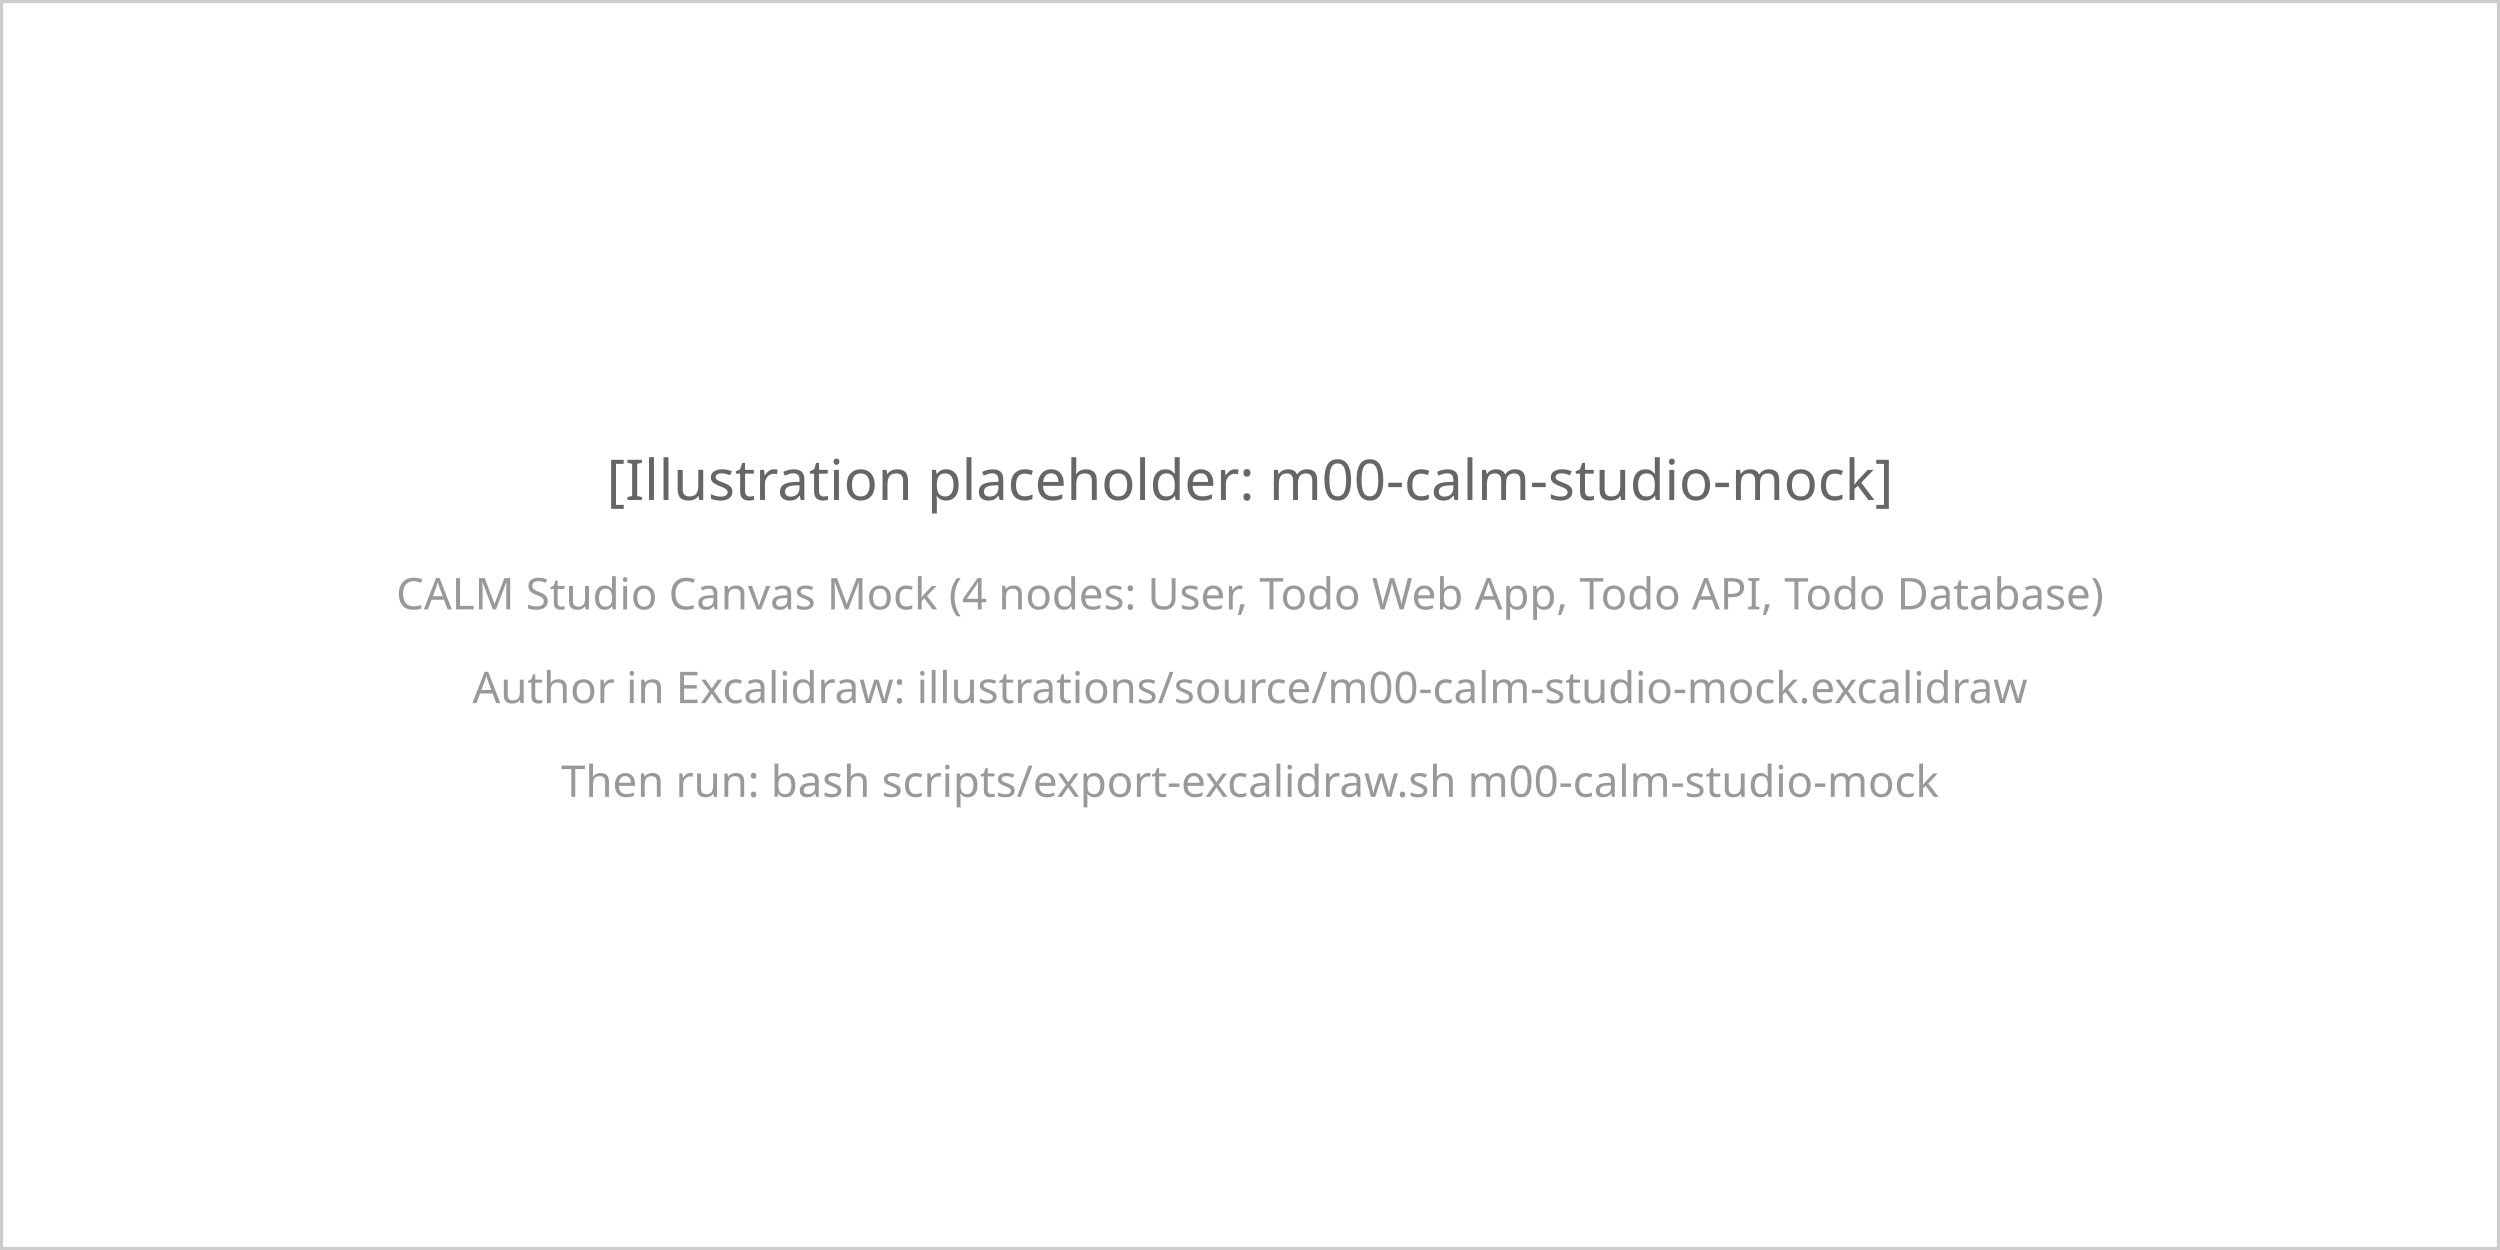
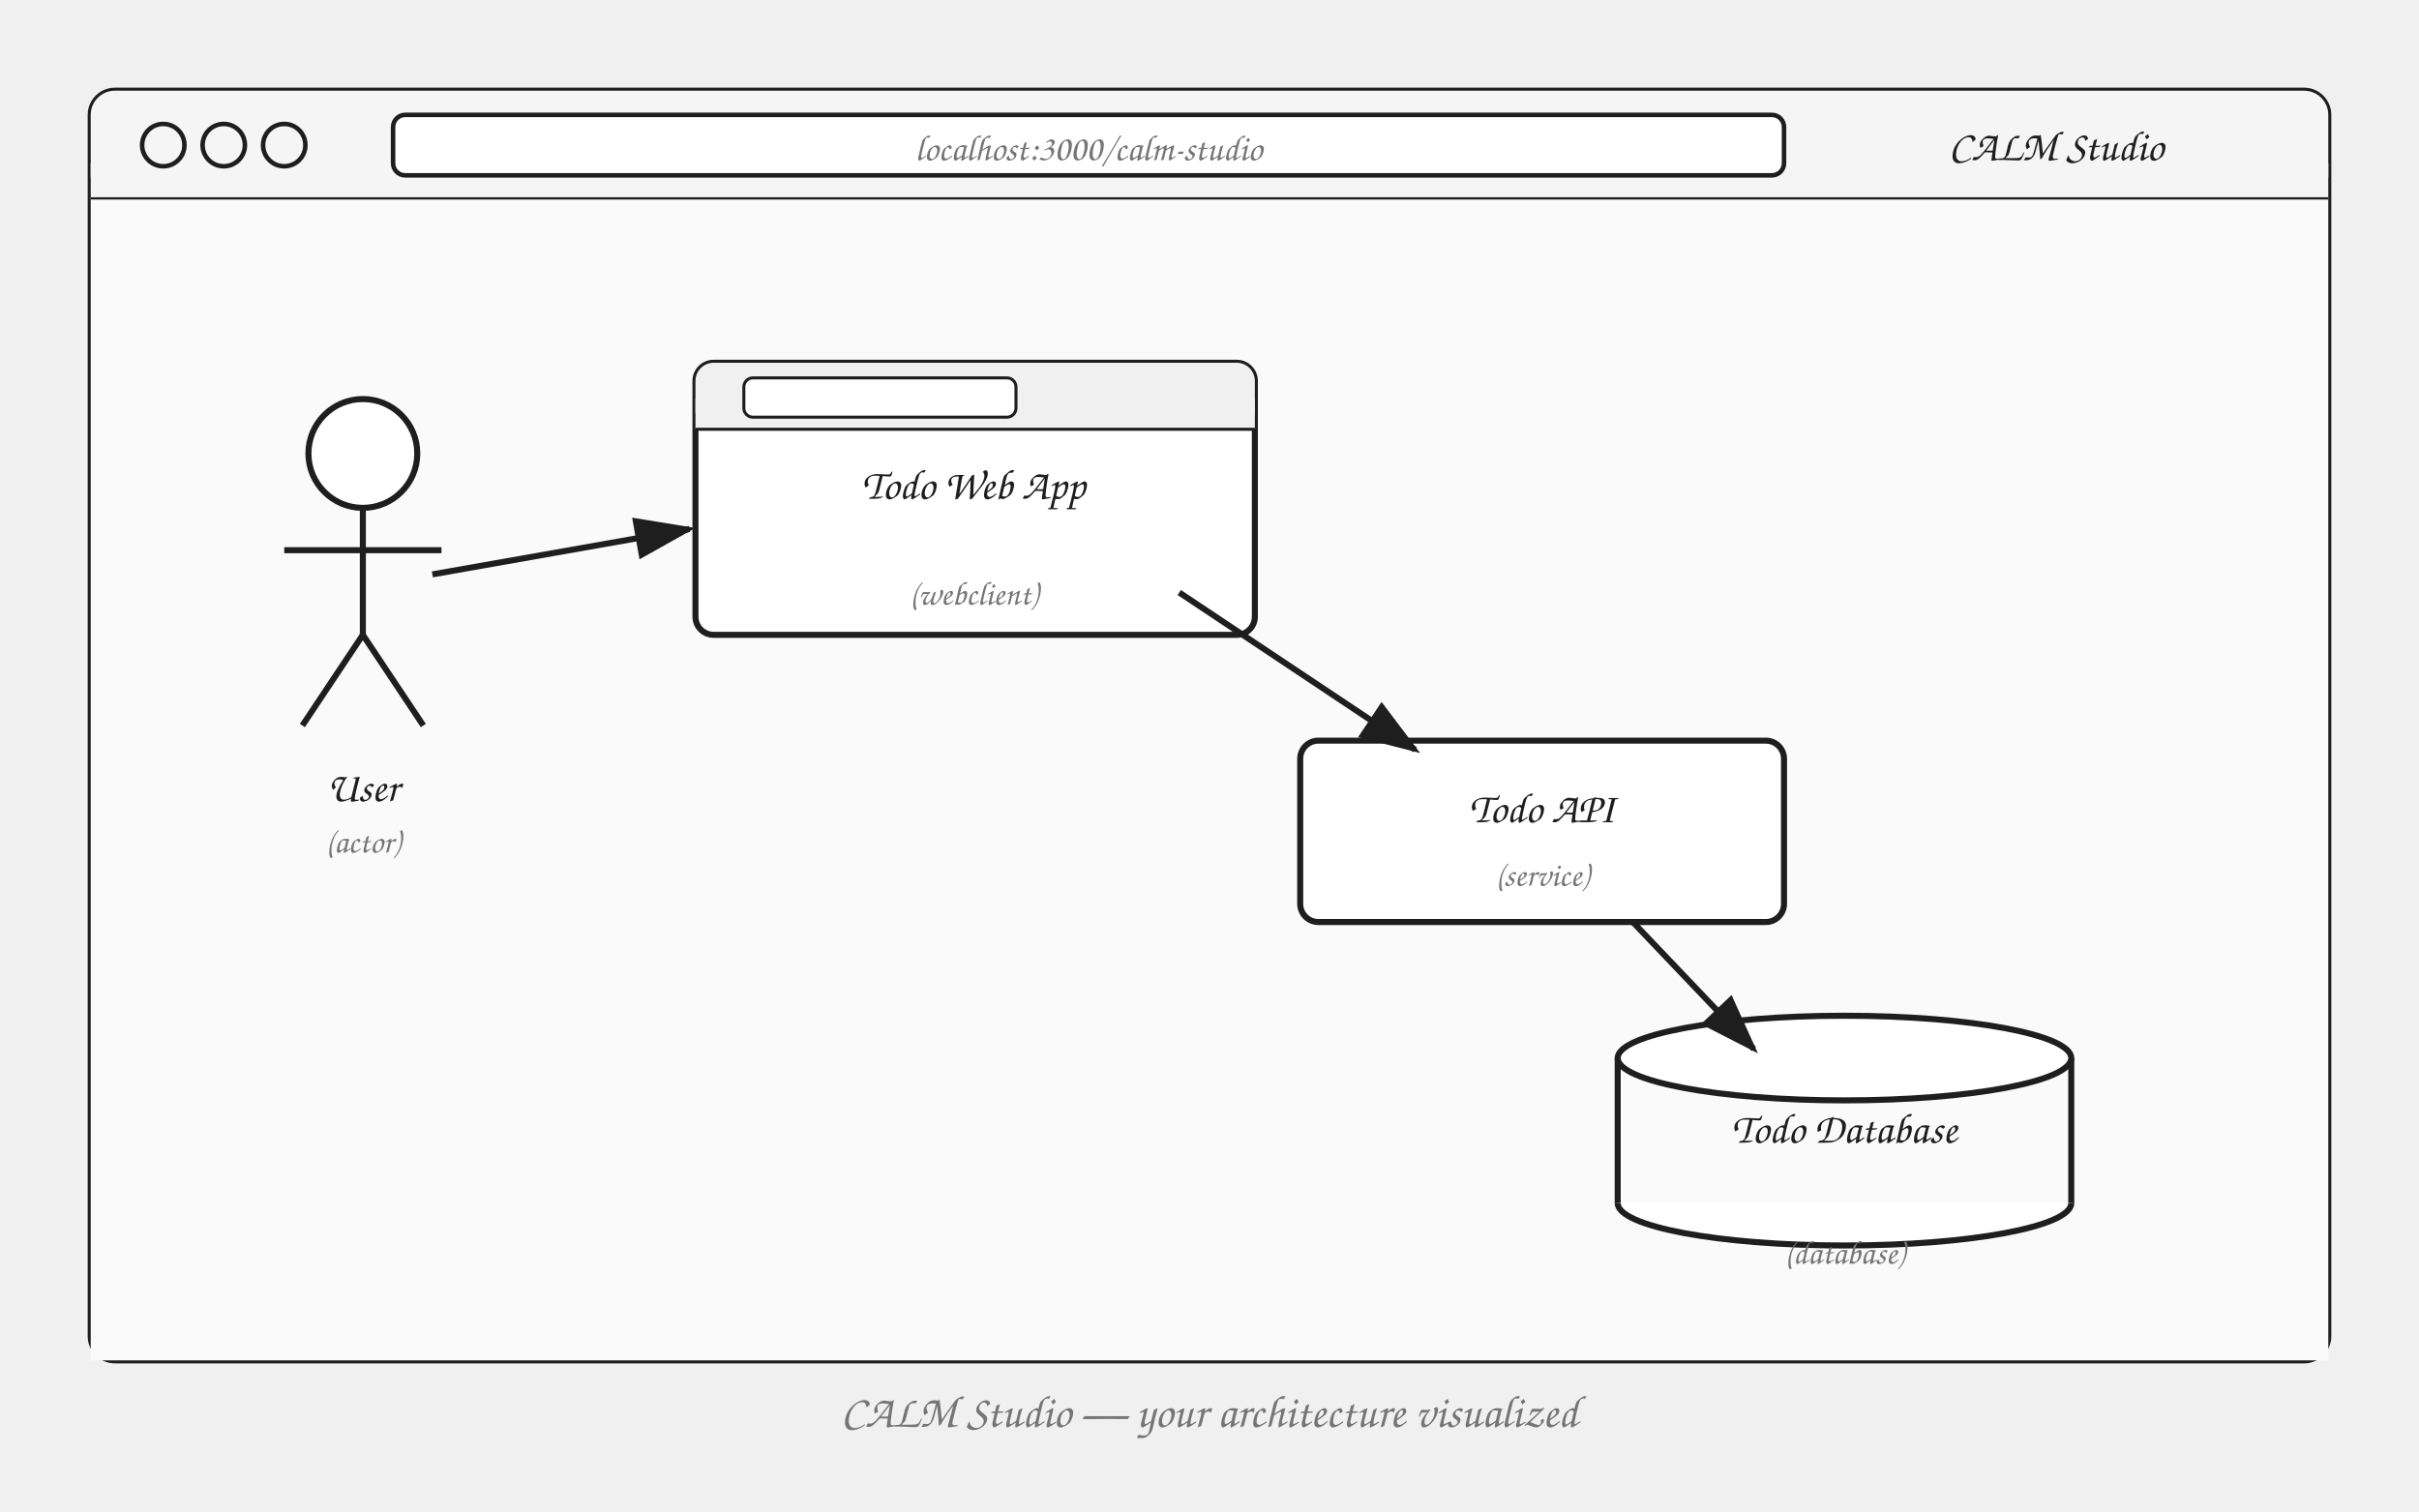
- <svg xmlns="http://www.w3.org/2000/svg" width="800" height="400" viewBox="0 0 800 400">
-   <rect width="800" height="400" fill="white" stroke="#cccccc" stroke-width="2" />
-   <text x="400" y="160" text-anchor="middle" font-family="sans-serif" font-size="18" fill="#666666">
-     [Illustration placeholder: m00-calm-studio-mock]
-   </text>
-   <text x="400" y="195" text-anchor="middle" font-family="sans-serif" font-size="14" fill="#999999">
-     CALM Studio Canvas Mock (4 nodes: User, Todo Web App, Todo API, Todo Database)
-   </text>
-   <text x="400" y="225" text-anchor="middle" font-family="sans-serif" font-size="14" fill="#999999">
-     Author in Excalidraw: illustrations/source/m00-calm-studio-mock.excalidraw
-   </text>
-   <text x="400" y="255" text-anchor="middle" font-family="sans-serif" font-size="14" fill="#999999">
-     Then run: bash scripts/export-excalidraw.sh m00-calm-studio-mock
-   </text>
+ <svg xmlns="http://www.w3.org/2000/svg" viewBox="0 0 800 500" width="800" height="500" style="background:#ffffff">
+   <defs>
+     <marker id="arr" markerWidth="10" markerHeight="7" refX="9" refY="3.5" orient="auto">
+       <polygon points="0 0, 10 3.5, 0 7" fill="#1e1e1e" />
+     </marker>
+   </defs>
+   <rect x="30" y="30" width="740" height="420" rx="8" fill="#ffffff" stroke="#1e1e1e" stroke-width="2" />
+   <rect x="30" y="30" width="740" height="36" rx="8" fill="#f5f5f5" stroke="#1e1e1e" stroke-width="0" />
+   <rect x="30" y="54" width="740" height="12" fill="#f5f5f5" stroke="none" />
+   <line x1="30" y1="66" x2="770" y2="66" stroke="#1e1e1e" stroke-width="1.5" />
+   <circle cx="54" cy="48" r="7" fill="none" stroke="#1e1e1e" stroke-width="1.5" />
+   <circle cx="74" cy="48" r="7" fill="none" stroke="#1e1e1e" stroke-width="1.5" />
+   <circle cx="94" cy="48" r="7" fill="none" stroke="#1e1e1e" stroke-width="1.5" />
+   <rect x="130" y="38" width="460" height="20" rx="4" fill="#ffffff" stroke="#1e1e1e" stroke-width="1.5" />
+   <text x="360" y="53" text-anchor="middle" font-family="Virgil, 'Segoe UI Emoji', cursive" font-size="12" fill="#757575">localhost:3000/calm-studio</text>
+   <text x="680" y="53" text-anchor="middle" font-family="Virgil, 'Segoe UI Emoji', cursive" font-size="14" fill="#1e1e1e">CALM Studio</text>
+   <rect x="30" y="66" width="740" height="384" fill="#fafafa" stroke="none" />
+   <rect x="30" y="66" width="740" height="384" fill="none" stroke="#1e1e1e" stroke-width="0" />
+   <circle cx="120" cy="150" r="18" fill="#ffffff" stroke="#1e1e1e" stroke-width="2" />
+   <line x1="120" y1="168" x2="120" y2="210" stroke="#1e1e1e" stroke-width="2" />
+   <line x1="94" y1="182" x2="146" y2="182" stroke="#1e1e1e" stroke-width="2" />
+   <line x1="120" y1="210" x2="100" y2="240" stroke="#1e1e1e" stroke-width="2" />
+   <line x1="120" y1="210" x2="140" y2="240" stroke="#1e1e1e" stroke-width="2" />
+   <text x="120" y="265" text-anchor="middle" font-family="Virgil, 'Segoe UI Emoji', cursive" font-size="14" fill="#1e1e1e">User</text>
+   <text x="120" y="282" text-anchor="middle" font-family="Virgil, 'Segoe UI Emoji', cursive" font-size="11" fill="#757575">(actor)</text>
+   <rect x="230" y="120" width="185" height="90" rx="6" fill="#ffffff" stroke="#1e1e1e" stroke-width="2" />
+   <rect x="230" y="120" width="185" height="22" rx="6" fill="#f0f0f0" stroke="none" />
+   <rect x="230" y="132" width="185" height="10" fill="#f0f0f0" stroke="none" />
+   <line x1="230" y1="142" x2="415" y2="142" stroke="#1e1e1e" stroke-width="1" />
+   <rect x="246" y="125" width="90" height="13" rx="3" fill="#ffffff" stroke="#1e1e1e" stroke-width="1" />
+   <text x="322" y="165" text-anchor="middle" font-family="Virgil, 'Segoe UI Emoji', cursive" font-size="14" fill="#1e1e1e">Todo Web App</text>
+   <text x="322" y="200" text-anchor="middle" font-family="Virgil, 'Segoe UI Emoji', cursive" font-size="11" fill="#757575">(webclient)</text>
+   <rect x="430" y="245" width="160" height="60" rx="6" fill="#ffffff" stroke="#1e1e1e" stroke-width="2" />
+   <text x="510" y="272" text-anchor="middle" font-family="Virgil, 'Segoe UI Emoji', cursive" font-size="14" fill="#1e1e1e">Todo API</text>
+   <text x="510" y="293" text-anchor="middle" font-family="Virgil, 'Segoe UI Emoji', cursive" font-size="11" fill="#757575">(service)</text>
+   <line x1="535" y1="350" x2="535" y2="398" stroke="#1e1e1e" stroke-width="2" />
+   <line x1="685" y1="350" x2="685" y2="398" stroke="#1e1e1e" stroke-width="2" />
+   <ellipse cx="610" cy="350" rx="75" ry="14" fill="#ffffff" stroke="#1e1e1e" stroke-width="2" />
+   <path d="M 535 398 A 75 14 0 0 0 685 398" fill="#ffffff" stroke="#1e1e1e" stroke-width="2" />
+   <text x="610" y="378" text-anchor="middle" font-family="Virgil, 'Segoe UI Emoji', cursive" font-size="14" fill="#1e1e1e">Todo Database</text>
+   <text x="610" y="418" text-anchor="middle" font-family="Virgil, 'Segoe UI Emoji', cursive" font-size="11" fill="#757575">(database)</text>
+   <line x1="143" y1="190" x2="228" y2="175" stroke="#1e1e1e" stroke-width="2" marker-end="url(#arr)" />
+   <line x1="390" y1="196" x2="468" y2="248" stroke="#1e1e1e" stroke-width="2" marker-end="url(#arr)" />
+   <line x1="540" y1="305" x2="580" y2="347" stroke="#1e1e1e" stroke-width="2" marker-end="url(#arr)" />
+   <text x="400" y="472" text-anchor="middle" font-family="Virgil, 'Segoe UI Emoji', cursive" font-size="15" fill="#757575">CALM Studio — your architecture visualized</text>
</svg>
